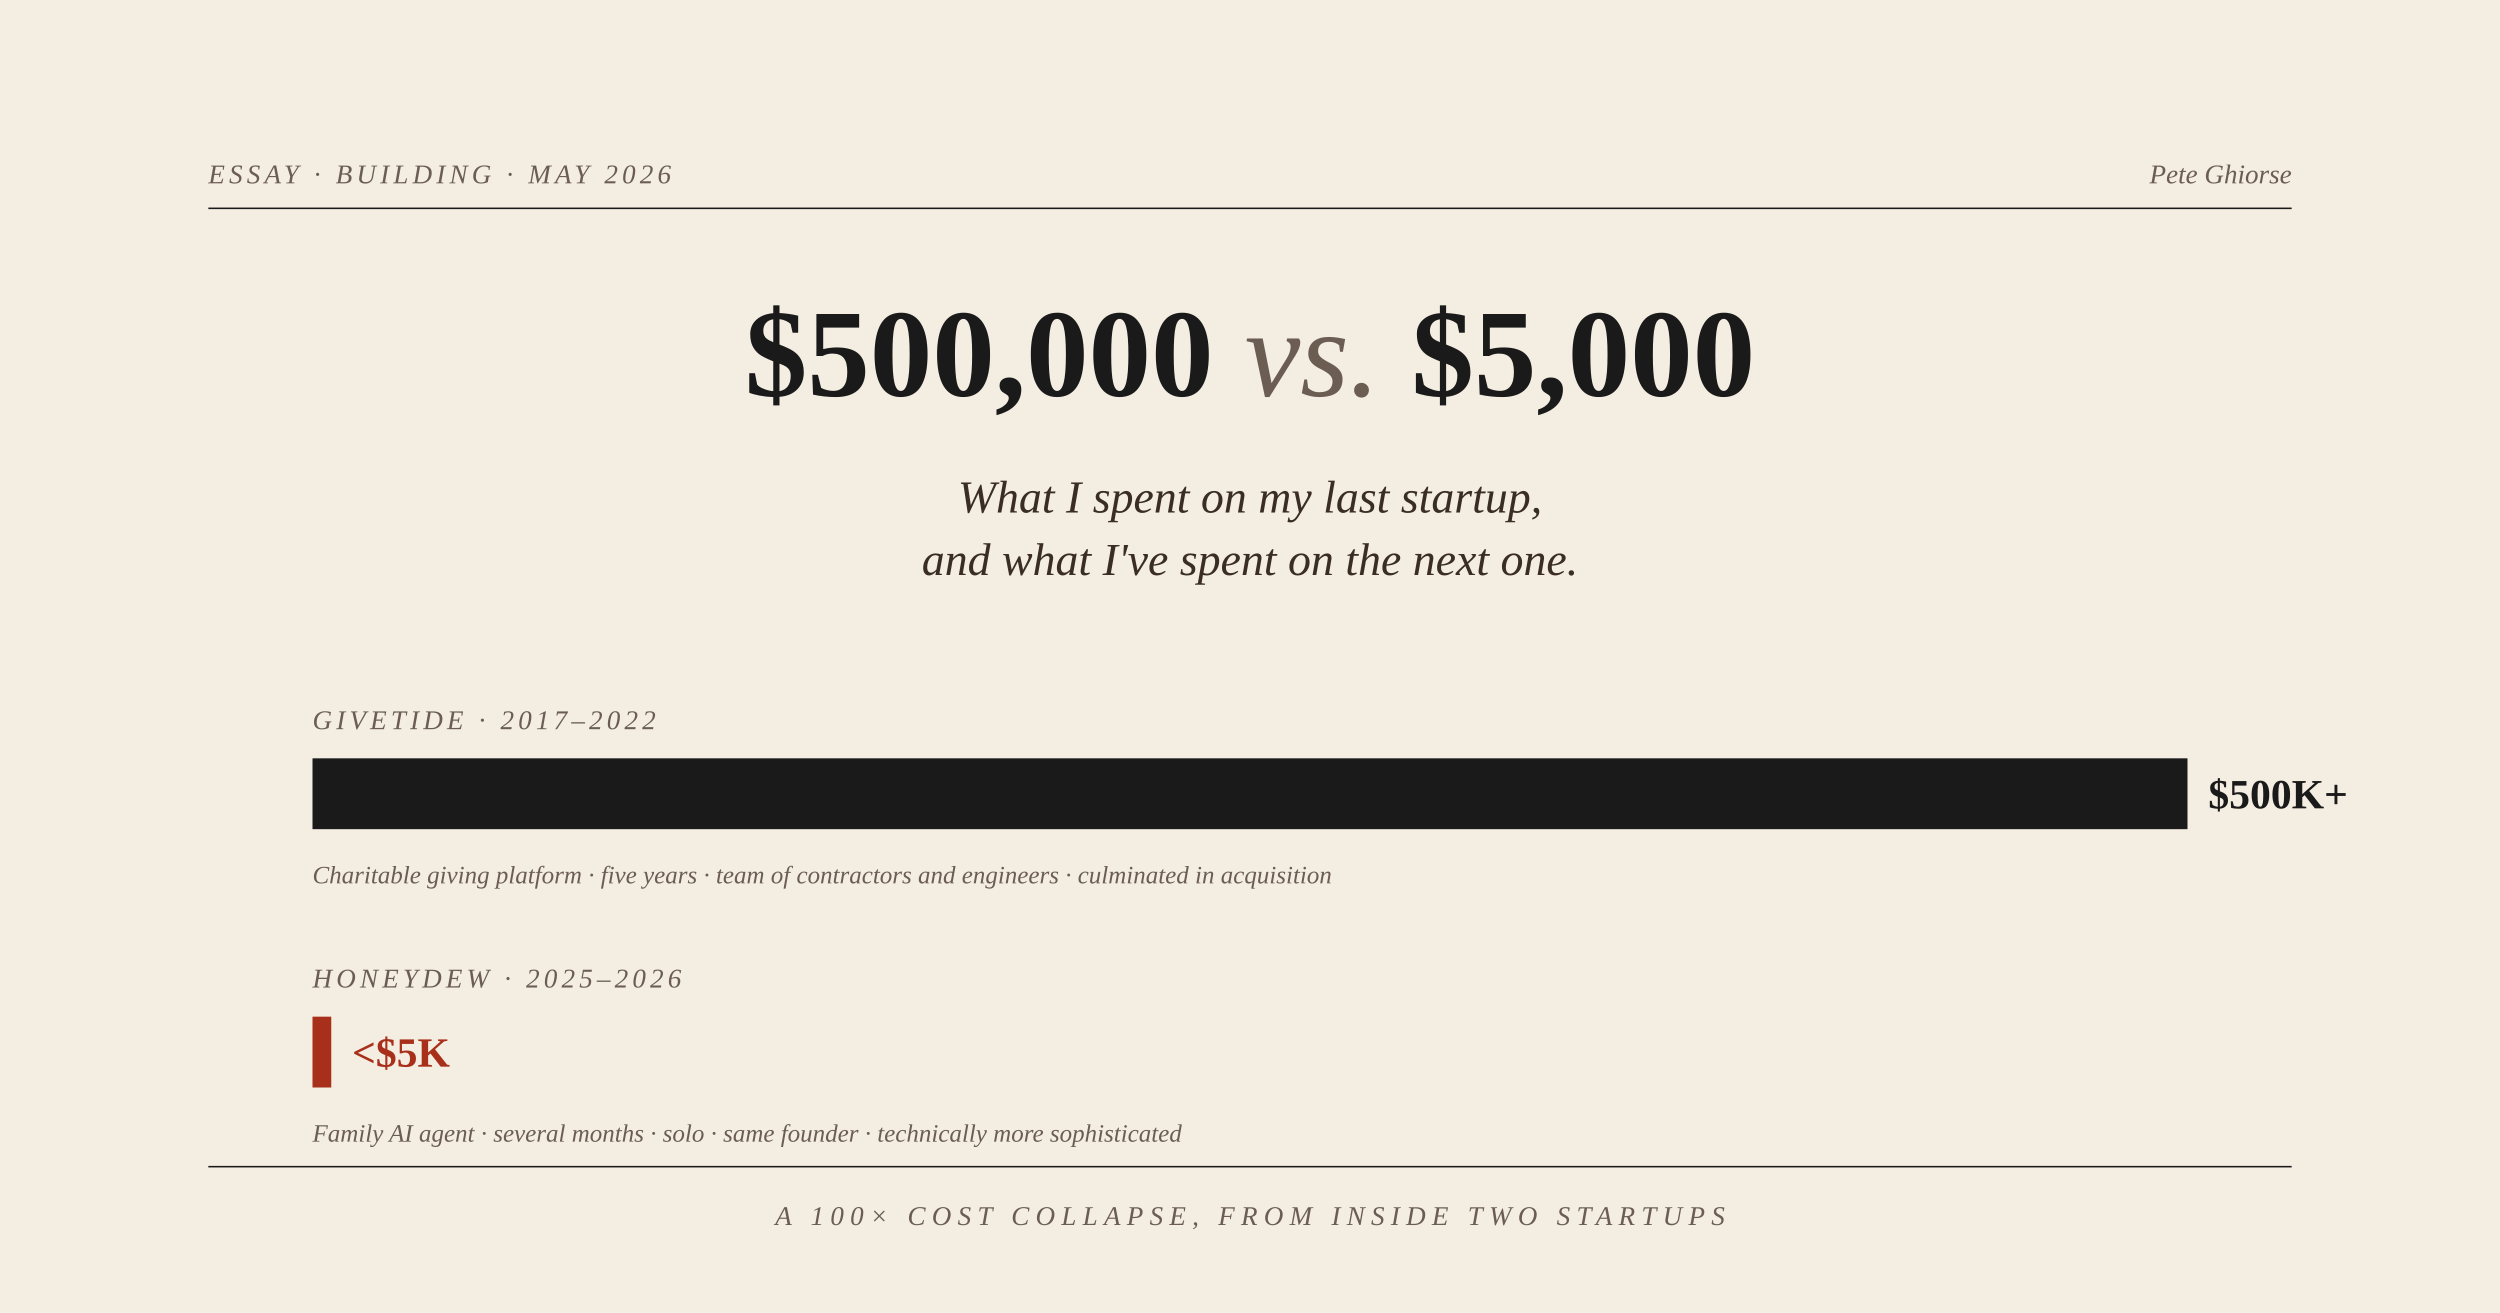
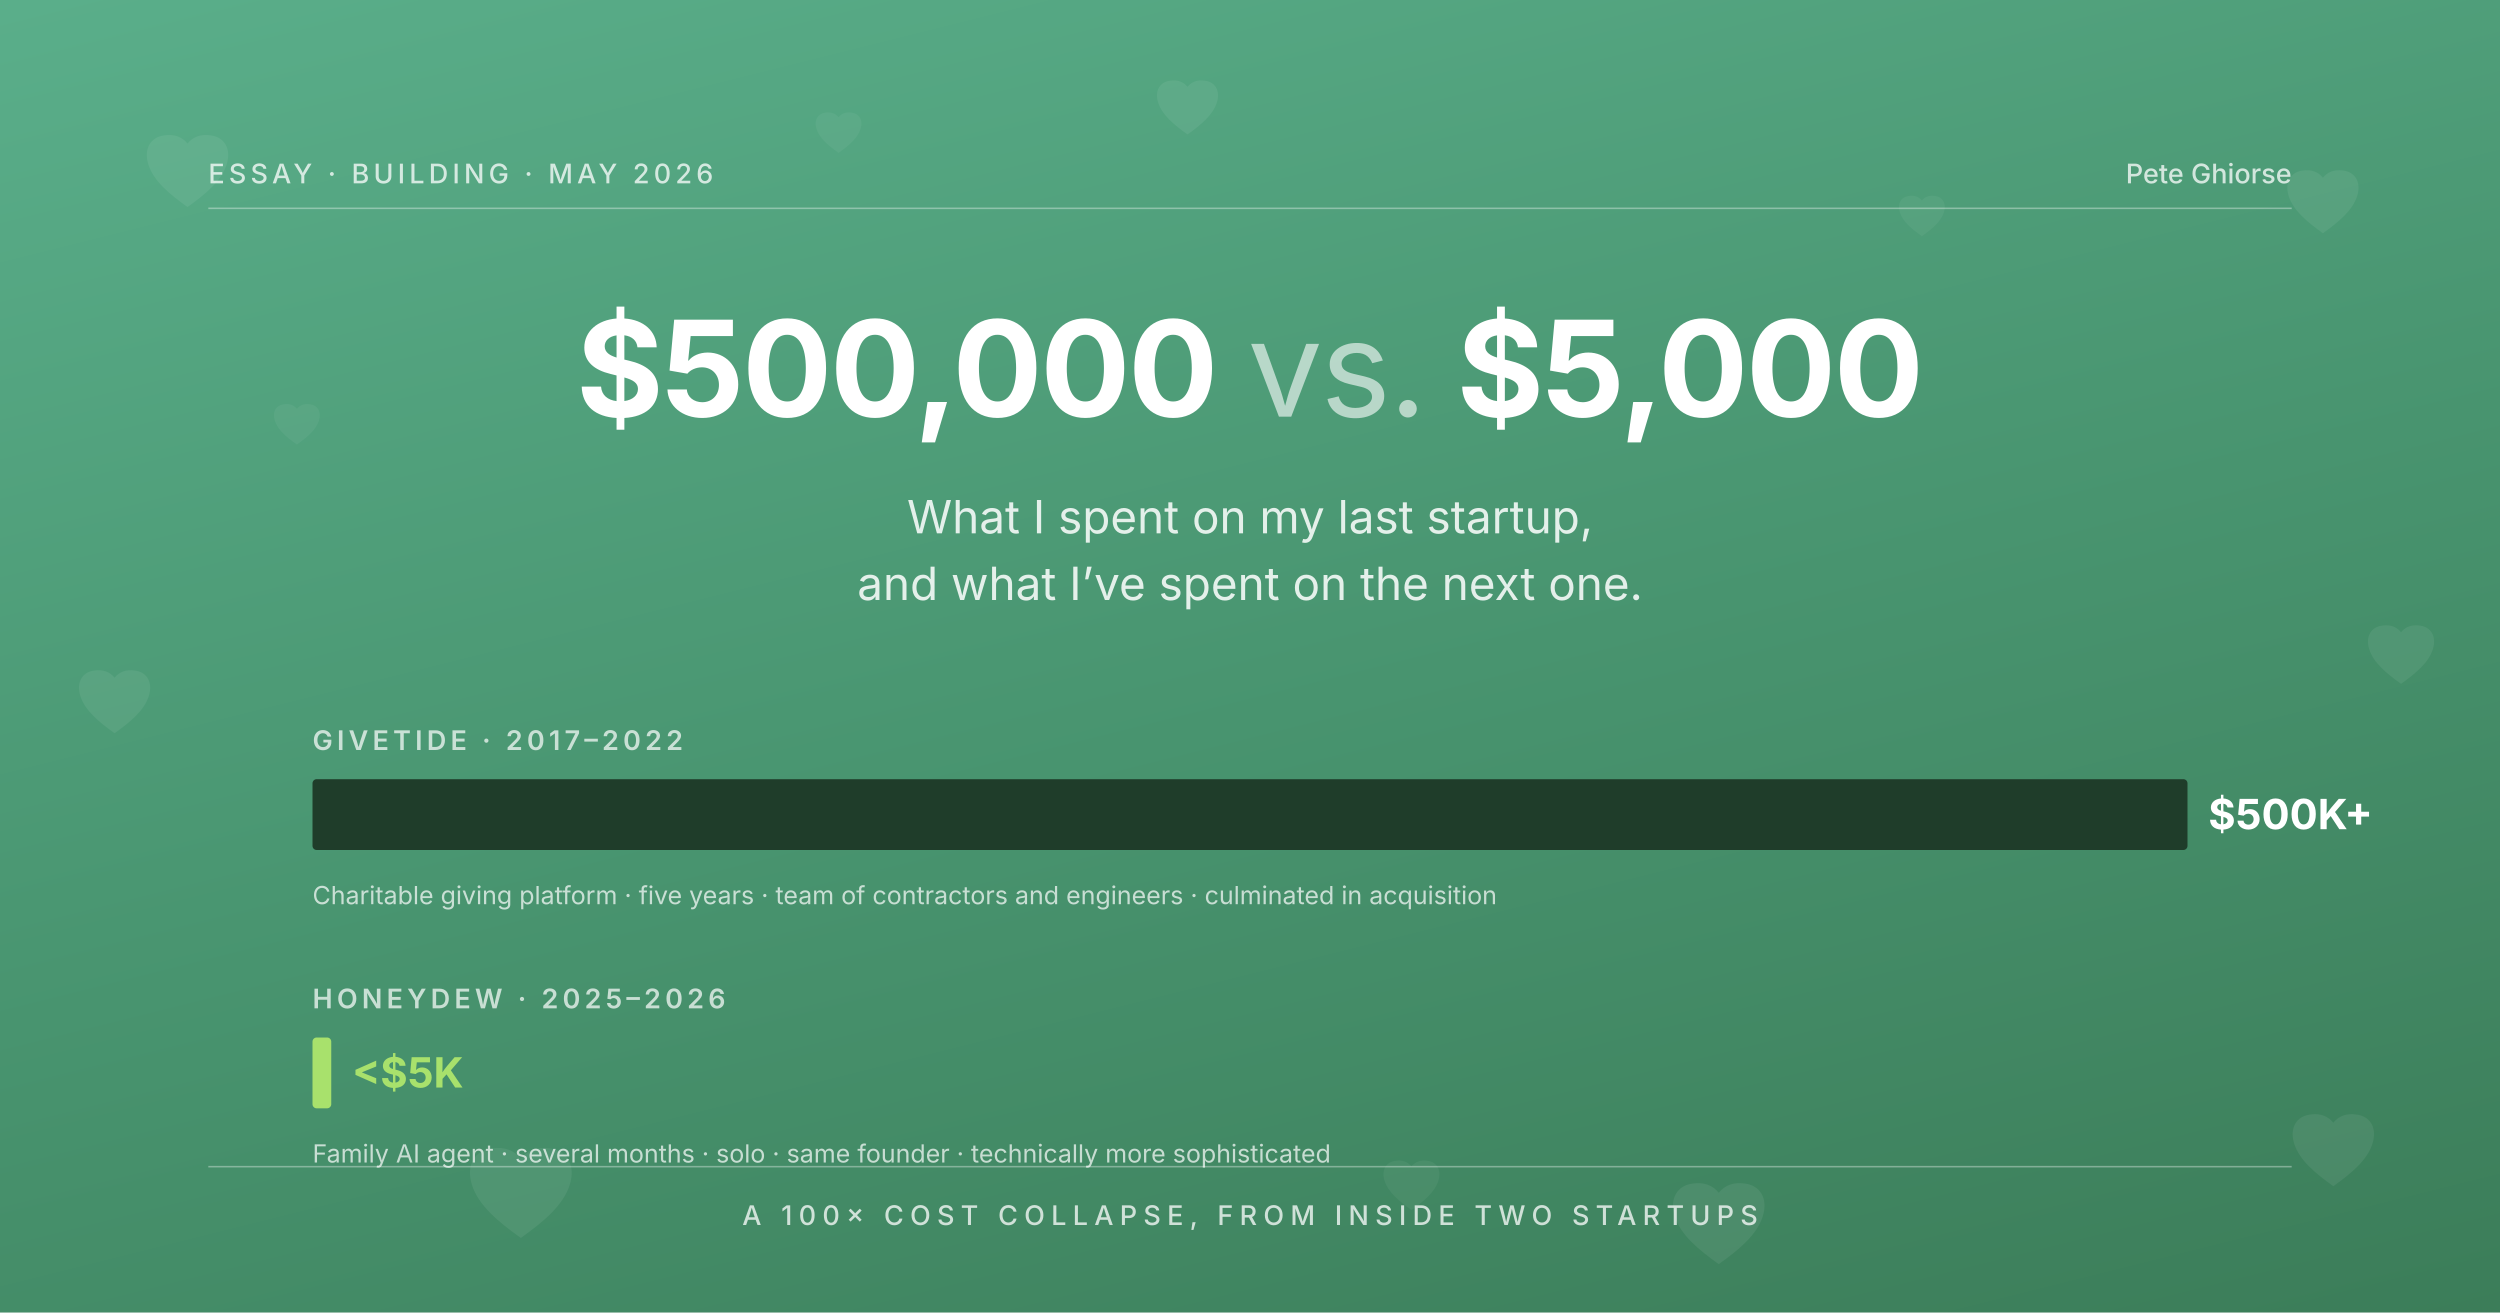
- <svg xmlns="http://www.w3.org/2000/svg" viewBox="0 0 1200 630" font-family="Georgia, 'Times New Roman', serif">
-   <rect width="1200" height="630" fill="#F4EDE2" />
-   <line x1="100" y1="100" x2="1100" y2="100" stroke="#1A1A1A" stroke-width="0.75" />
-   <text x="100" y="88" fill="#6B5D52" font-size="13" font-style="italic" letter-spacing="2">ESSAY · BUILDING · MAY 2026</text>
-   <text x="1100" y="88" text-anchor="end" fill="#6B5D52" font-size="13" font-style="italic">Pete Ghiorse</text>
-   <text x="600" y="190" text-anchor="middle" fill="#1A1A1A" font-size="60" font-weight="700">$500,000  <tspan fill="#6B5D52" font-style="italic" font-weight="400">vs.</tspan>  $5,000</text>
-   <text x="600" y="246" text-anchor="middle" fill="#3A2D24" font-size="22" font-style="italic">What I spent on my last startup,</text>
-   <text x="600" y="276" text-anchor="middle" fill="#3A2D24" font-size="22" font-style="italic">and what I've spent on the next one.</text>
-   <g transform="translate(150, 350)">
-     <text x="0" y="0" fill="#6B5D52" font-size="13" font-style="italic" letter-spacing="2">GIVETIDE · 2017–2022</text>
-     <rect x="0" y="14" width="900" height="34" fill="#1A1A1A" />
-     <text x="910" y="38" fill="#1A1A1A" font-size="20" font-weight="700">$500K+</text>
-     <text x="0" y="74" fill="#6B5D52" font-size="12" font-style="italic">Charitable giving platform · five years · team of contractors and engineers · culminated in acquisition</text>
-     <text x="0" y="124" fill="#6B5D52" font-size="13" font-style="italic" letter-spacing="2">HONEYDEW · 2025–2026</text>
-     <rect x="0" y="138" width="9" height="34" fill="#A8301B" />
-     <text x="19" y="162" fill="#A8301B" font-size="20" font-weight="700">&lt;$5K</text>
-     <text x="0" y="198" fill="#6B5D52" font-size="12" font-style="italic">Family AI agent · several months · solo · same founder · technically more sophisticated</text>
+ <svg xmlns="http://www.w3.org/2000/svg" viewBox="0 0 1200 630" font-family="-apple-system, BlinkMacSystemFont, 'Inter', 'Helvetica Neue', sans-serif">
+   <defs>
+     <linearGradient id="heroBgGrad" x1="0%" y1="0%" x2="100%" y2="100%" gradientTransform="rotate(20)">
+       <stop offset="0%" stop-color="#5AAE8A" />
+       <stop offset="50%" stop-color="#48946F" />
+       <stop offset="100%" stop-color="#3A7A56" />
+     </linearGradient>
+     <symbol id="hdHeart" viewBox="0 0 512 512">
+       <path d="M256 380 C 200 340, 152 300, 136 250 C 120 200, 144 165, 184 160 C 216 155, 240 165, 256 185 C 272 165, 296 155, 328 160 C 368 165, 392 200, 376 250 C 360 300, 312 340, 256 380 Z" fill="currentColor" />
+     </symbol>
+   </defs>
+   <rect width="1200" height="630" fill="url(#heroBgGrad)" />
+   <g color="rgba(255,255,255,0.07)">
+     <use href="#hdHeart" x="50" y="40" width="80" height="80" />
+     <use href="#hdHeart" x="200" y="520" width="100" height="100" />
+     <use href="#hdHeart" x="540" y="20" width="60" height="60" />
+     <use href="#hdHeart" x="780" y="540" width="90" height="90" />
+     <use href="#hdHeart" x="1080" y="60" width="70" height="70" />
+     <use href="#hdHeart" x="1080" y="510" width="80" height="80" />
+     <use href="#hdHeart" x="20" y="300" width="70" height="70" />
+     <use href="#hdHeart" x="1120" y="280" width="65" height="65" />
  </g>
-   <line x1="100" y1="560" x2="1100" y2="560" stroke="#1A1A1A" stroke-width="0.75" />
-   <text x="600" y="588" text-anchor="middle" fill="#6B5D52" font-size="13" font-style="italic" letter-spacing="3">A 100× COST COLLAPSE, FROM INSIDE TWO STARTUPS</text>
+   <g color="rgba(255,255,255,0.05)">
+     <use href="#hdHeart" x="380" y="40" width="45" height="45" />
+     <use href="#hdHeart" x="900" y="80" width="45" height="45" />
+     <use href="#hdHeart" x="650" y="540" width="55" height="55" />
+     <use href="#hdHeart" x="120" y="180" width="45" height="45" />
+   </g>
+   <line x1="100" y1="100" x2="1100" y2="100" stroke="rgba(255,255,255,0.35)" stroke-width="0.75" />
+   <text x="100" y="88" fill="rgba(255,255,255,0.75)" font-size="13" letter-spacing="2" font-weight="500">ESSAY · BUILDING · MAY 2026</text>
+   <text x="1100" y="88" text-anchor="end" fill="rgba(255,255,255,0.75)" font-size="13" font-weight="500">Pete Ghiorse</text>
+   <text x="600" y="200" text-anchor="middle" fill="#FFFFFF" font-size="64" font-weight="700" letter-spacing="-1">$500,000 <tspan fill="rgba(255,255,255,0.6)" font-weight="400">vs.</tspan> $5,000</text>
+   <text x="600" y="256" text-anchor="middle" fill="rgba(255,255,255,0.85)" font-size="22" font-weight="400">What I spent on my last startup,</text>
+   <text x="600" y="288" text-anchor="middle" fill="rgba(255,255,255,0.85)" font-size="22" font-weight="400">and what I’ve spent on the next one.</text>
+   <g transform="translate(150, 360)">
+     <text x="0" y="0" fill="rgba(255,255,255,0.7)" font-size="13" letter-spacing="2" font-weight="600">GIVETIDE · 2017–2022</text>
+     <rect x="0" y="14" width="900" height="34" rx="2" fill="#1F3D2A" />
+     <text x="910" y="38" fill="#FFFFFF" font-size="20" font-weight="700">$500K+</text>
+     <text x="0" y="74" fill="rgba(255,255,255,0.7)" font-size="12">Charitable giving platform · five years · team of contractors and engineers · culminated in acquisition</text>
+     <text x="0" y="124" fill="rgba(255,255,255,0.7)" font-size="13" letter-spacing="2" font-weight="600">HONEYDEW · 2025–2026</text>
+     <rect x="0" y="138" width="9" height="34" rx="2" fill="#A8E16C" />
+     <text x="19" y="162" fill="#A8E16C" font-size="20" font-weight="700">&lt;$5K</text>
+     <text x="0" y="198" fill="rgba(255,255,255,0.7)" font-size="12">Family AI agent · several months · solo · same founder · technically more sophisticated</text>
+   </g>
+   <line x1="100" y1="560" x2="1100" y2="560" stroke="rgba(255,255,255,0.35)" stroke-width="0.75" />
+   <text x="600" y="588" text-anchor="middle" fill="rgba(255,255,255,0.75)" font-size="13" letter-spacing="3" font-weight="500">A 100× COST COLLAPSE, FROM INSIDE TWO STARTUPS</text>
</svg>
